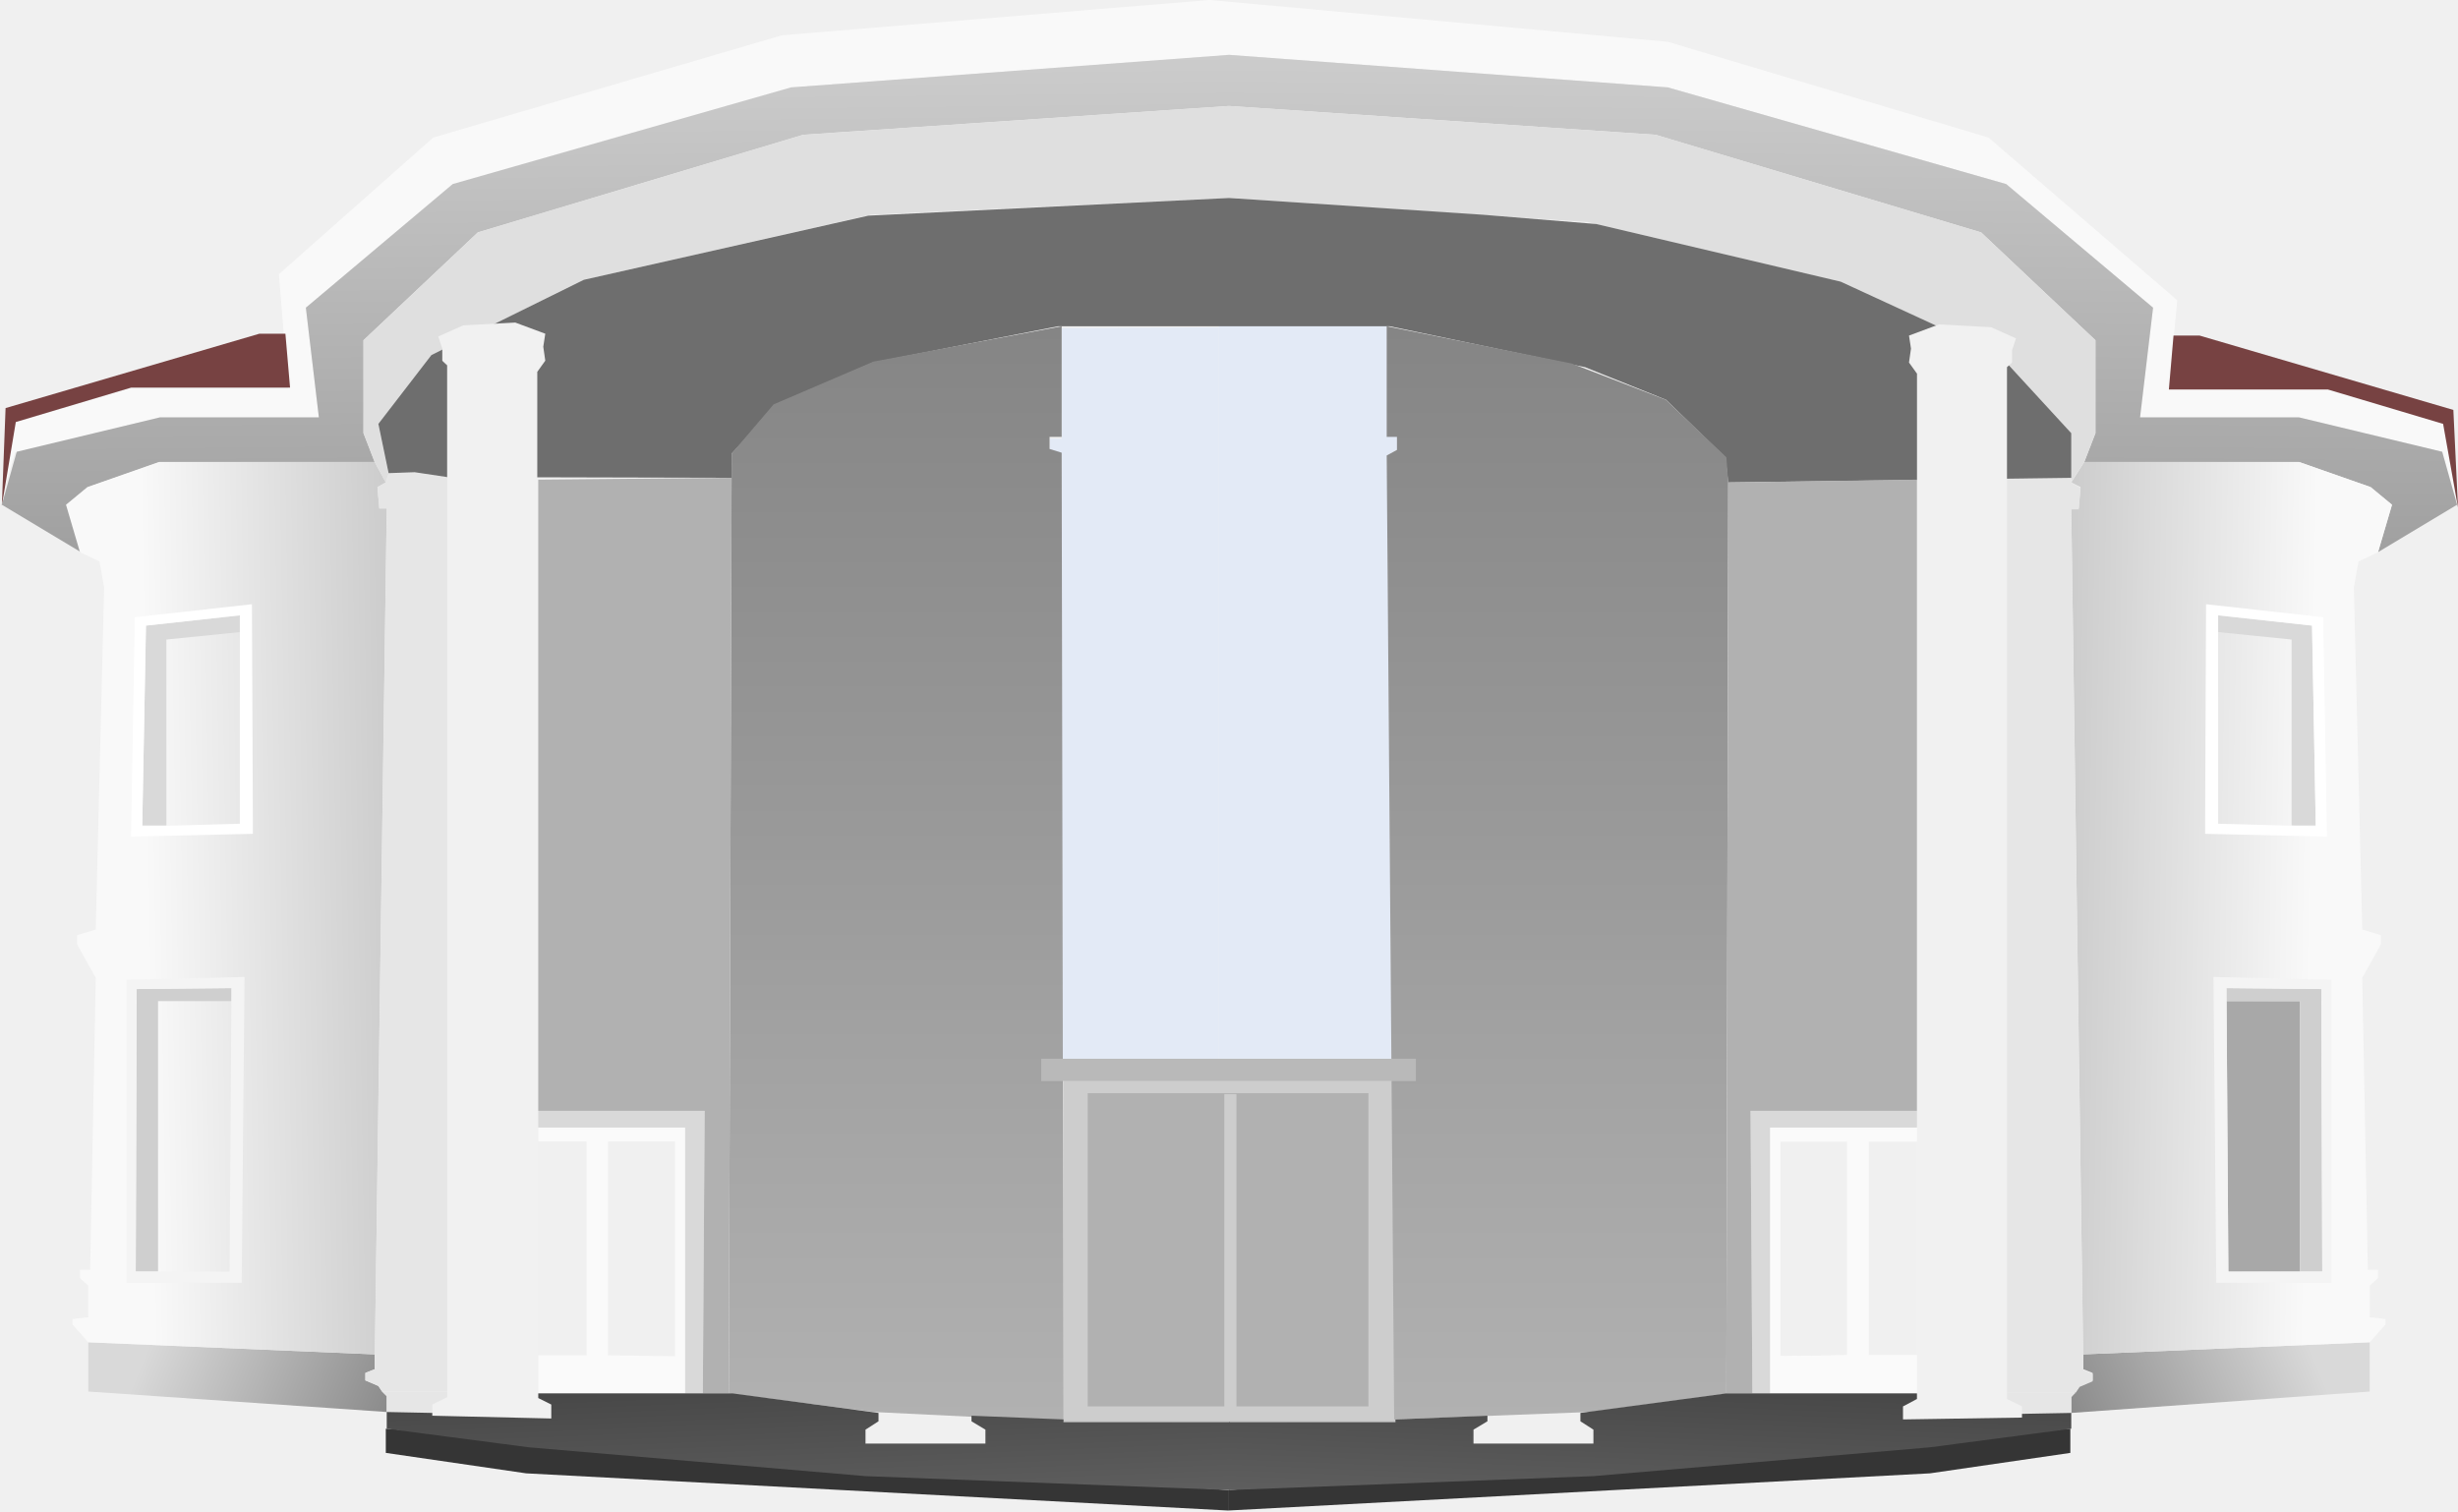
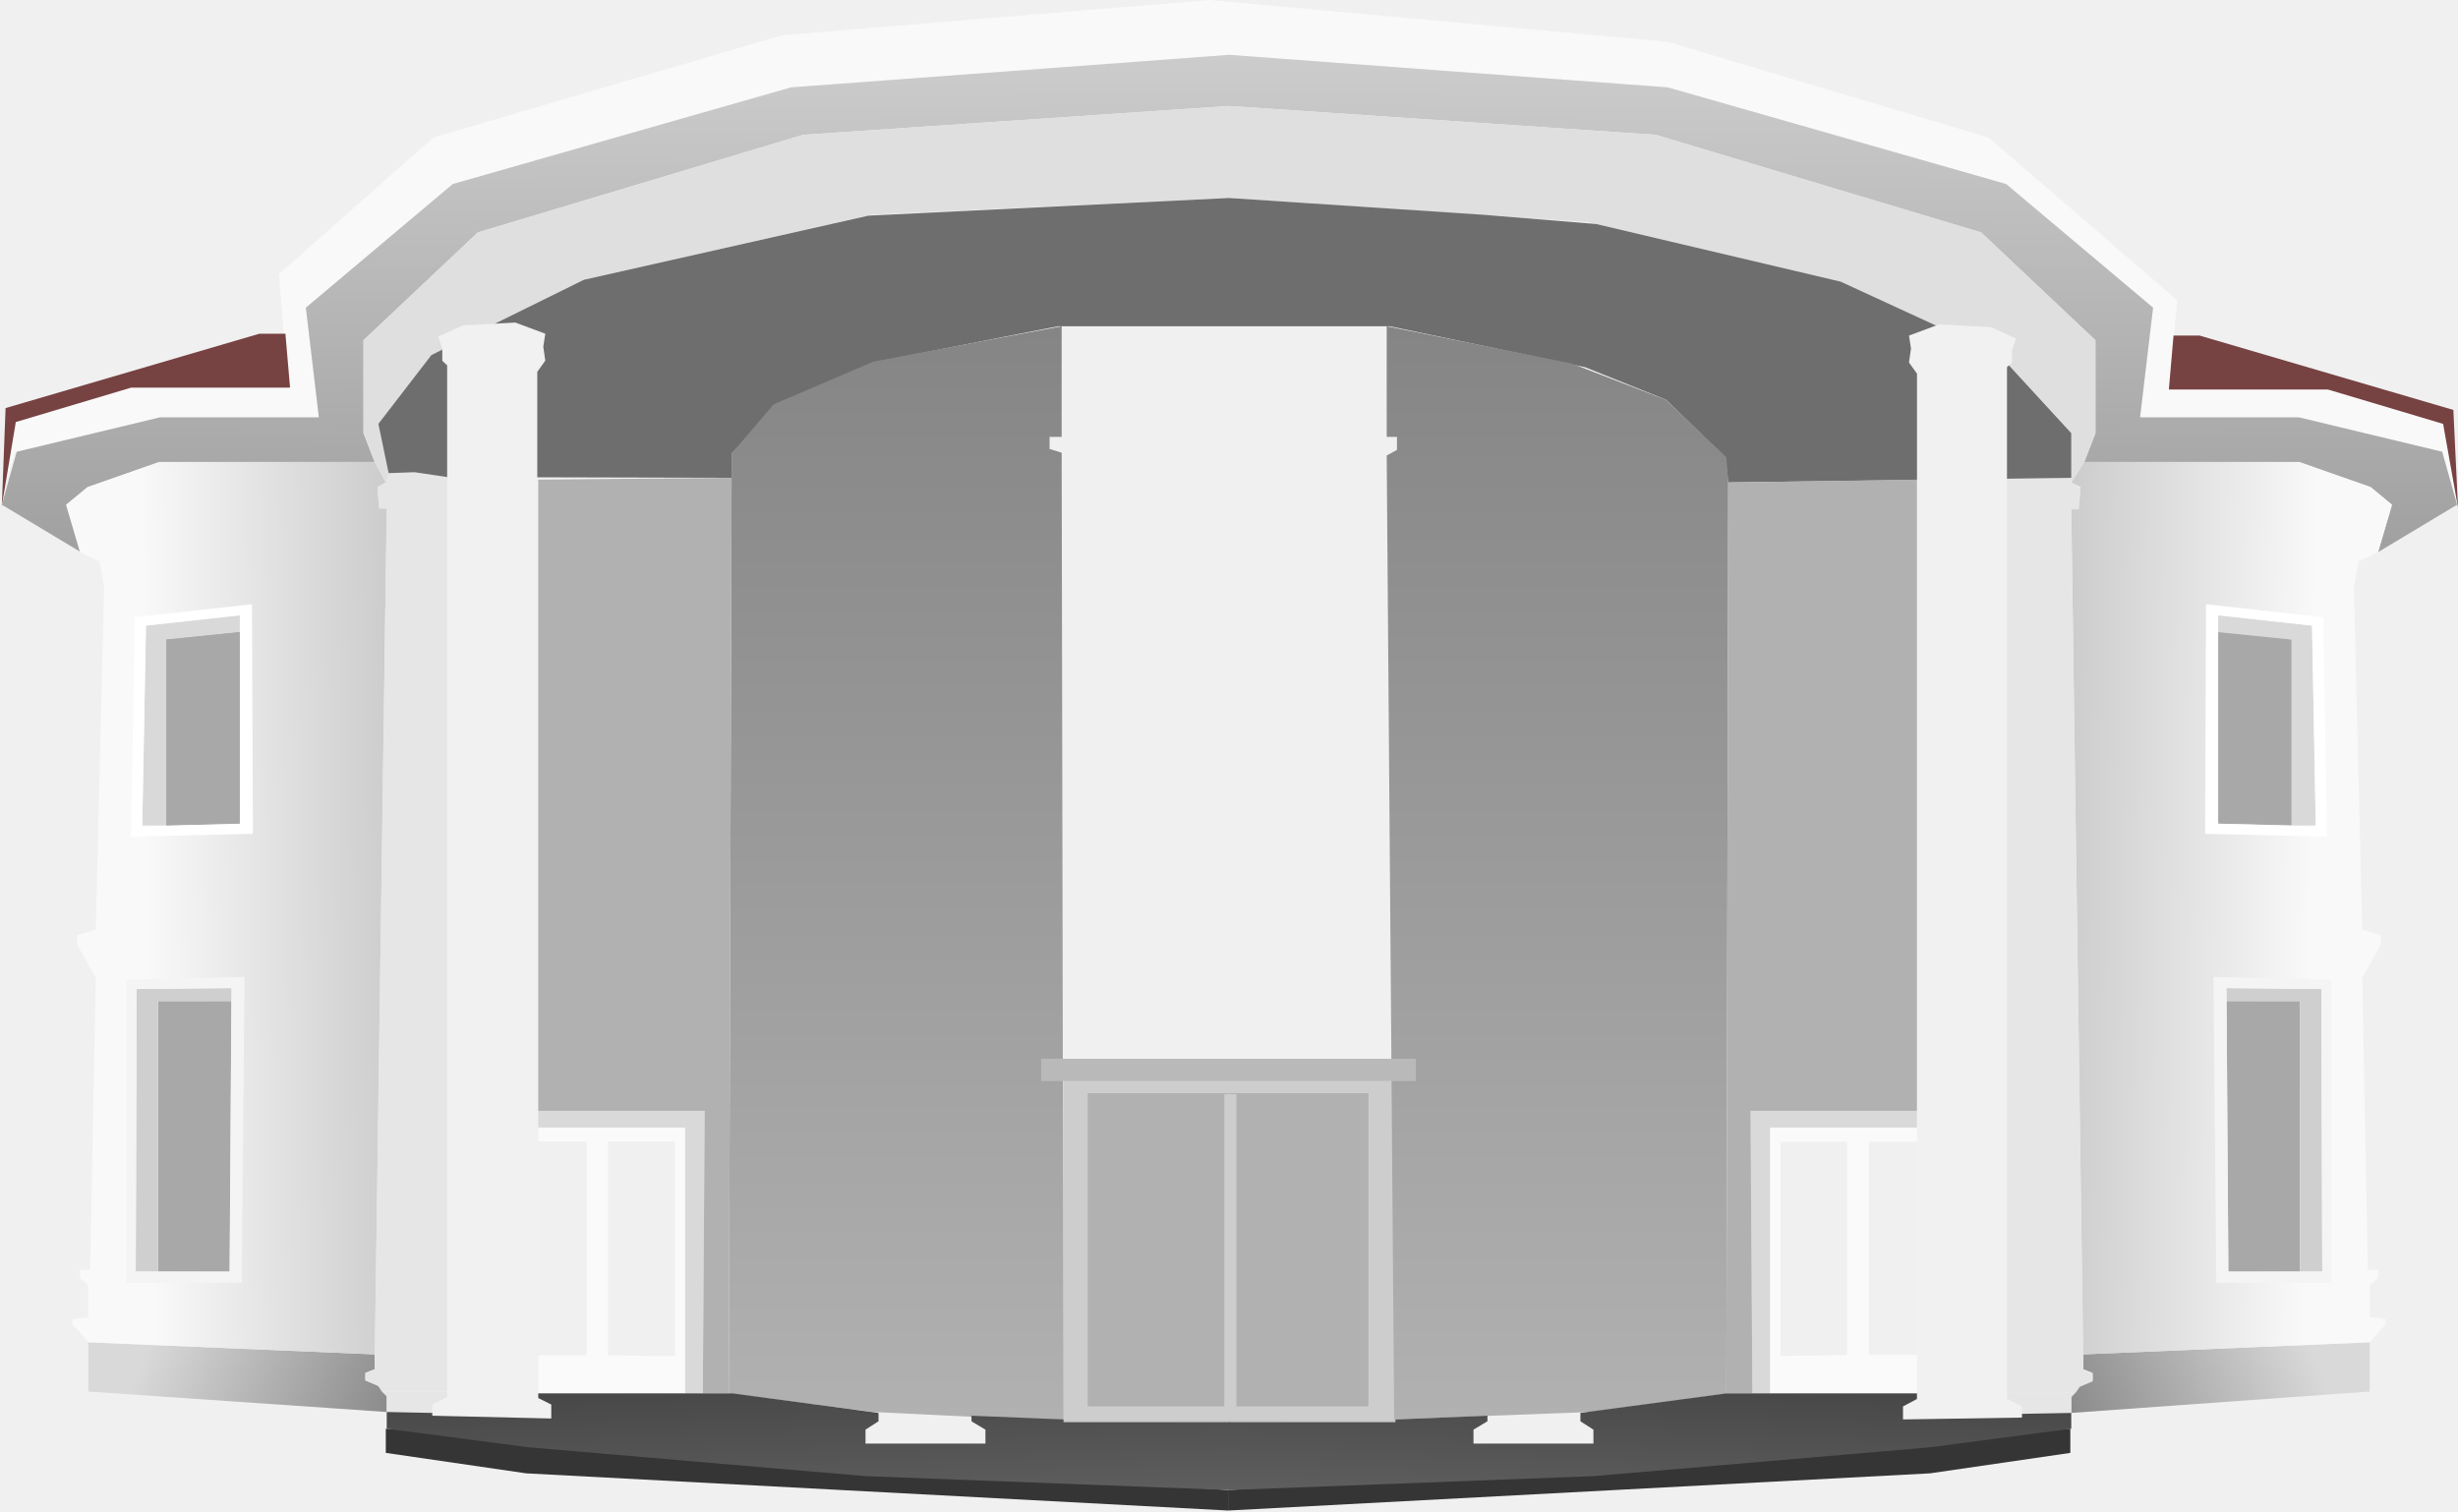
<svg xmlns="http://www.w3.org/2000/svg" width="1322" height="813" viewBox="0 0 1322 813" fill="none">
-   <path d="M746 245L748.5 569.5H655.5V175H746V234.5H752V241.5L746 245Z" fill="#DBE7FA" fill-opacity="0.61" />
-   <path d="M571 244.5L569.728 570H655.5V176L571 176.5V236H564.5V242.5L571 244.5Z" fill="#DBE7FA" fill-opacity="0.61" />
  <path d="M1113.5 768.5V781.5L1038 792.5L660.5 812.5V801.5L1113.5 768.5Z" fill="#353535" />
  <path d="M207.5 768.5V781.5L283 792.5L660.5 812.5V801.5L207.5 768.5Z" fill="#353535" />
  <path fill-rule="evenodd" clip-rule="evenodd" d="M1031 614V606.5H952V749.5H1031V729H1005V614H1031ZM957.5 729.5L993.5 729V614H957.5V729.5Z" fill="#FAFAFA" />
  <path fill-rule="evenodd" clip-rule="evenodd" d="M1031 614V606.5H952V749.5H1031V729H1005V614H1031ZM957.5 729.5L993.5 729V614H957.5V729.5Z" fill="#FAFAFA" />
  <path fill-rule="evenodd" clip-rule="evenodd" d="M1031 614V606.5H952V749.5H1031V729H1005V614H1031ZM957.5 729.5L993.5 729V614H957.5V729.5Z" fill="#FAFAFA" />
  <path d="M1232.5 344L1193 340V331L1243.5 336.5L1245.5 444.5L1232.5 444V344Z" fill="#6C6C6C" />
  <path d="M0 272L8 243.5L86 224.5H171.5L164.5 165.5L243.5 99L425.5 47L661.5 29.5L897 47L1079 99L1158 165.5L1151 224.5H1236.5L1313.5 243L1321.5 271L1314 228L1252 209.5H1166.5L1171 161.5L1069.5 74L897 22.5L650.5 0L420.5 19L233 74L150 147.5L155 209H69.5L7.5 227.5L0 272Z" fill="#F9F9F9" />
  <path d="M1 272L3 219.5L139.5 179.5H153.5L156 208.5H70.5L8.5 227L1 272Z" fill="#774242" />
  <path d="M1322 273L1319.5 220.5L1183 180.5H1169L1166.5 209.5H1252L1314 228L1322 273Z" fill="#774242" />
  <path d="M43.5 297L1 271.5L9 243L86 224.5H171.5L164.5 165.5L243.5 99L425.5 47L661 29.5V57L432 72.5L257 125L195.5 183V233L201.5 248.5H140.5H86L47.5 262L36 271.5L43.5 297Z" fill="url(#paint0_linear_977_4963)" />
  <path d="M1279 297L1321.5 271.5L1313.5 243L1236.5 224.5H1151L1158 165.5L1079 99L897 47L661 29.5V57L890.5 72.5L1065.5 125L1127 183V233L1121 248.5H1182H1236.5L1275 262L1286.5 271.5L1279 297Z" fill="url(#paint1_linear_977_4963)" />
  <path d="M1114 760L1274.5 748.5V722L1120.5 728.5V736.5L1125.5 738.5V742.5L1118.5 745.5L1114 751.5V760Z" fill="url(#paint2_linear_977_4963)" />
  <path d="M1279 297L1286.5 271.5L1275 262L1236.5 248.5H1121L1114 259.5L1119 262L1118 273.5H1114L1120.39 728.5L1274.5 722L1283 712.5V709.5L1274.5 708.5V691.5L1279 687.5V683H1273.5L1270.5 526L1280.5 508V503L1270.5 500L1266 316L1268.5 302L1279 297Z" fill="url(#paint3_linear_977_4963)" />
  <path d="M1245.5 444H1232.5V344L1193 340V331L1243.5 336.5L1245.5 444Z" fill="#D9D9D9" />
  <path d="M1198.5 684H1237V538.5H1197.5L1198.5 684Z" fill="#A8A8A8" />
  <path d="M1237 684V538.5H1197.5V531.5L1248.5 532L1249 684H1237Z" fill="#CFCFCF" />
+   <path d="M1193 443L1232.5 444V344L1193 340V443Z" fill="#A8A8A8" />
  <path fill-rule="evenodd" clip-rule="evenodd" d="M1186 448.5L1251.5 450L1249.5 332L1186.5 325L1186 440.5V443V448.5ZM1243.5 336.5L1245.5 444.5L1193 443.081V331L1243.5 336.5Z" fill="white" />
  <path fill-rule="evenodd" clip-rule="evenodd" d="M1192 690H1254V527L1190.5 525.5L1192 690ZM1248.5 532L1197.5 531.5L1198.5 684H1249L1248.5 532Z" fill="#F4F4F4" />
  <path d="M208 759.5L47.5 748.5V722L201.5 728.5V736.5L196.5 738.5V742.5L203.5 745.5L205.5 748.5L208 751V759.5Z" fill="url(#paint4_linear_977_4963)" />
  <path d="M43 297L35.5 271.5L47 262L85.5 248.5H201.5L207.5 259.5L203 262L204 273.5H208L201.605 728.5L47.5 722L39 712.5V709.5L47.5 708.5V691.5L43 687.5V683H48.5L51.5 526L41.5 508V503L51.5 500L56 316L53.5 302L43 297Z" fill="url(#paint5_linear_977_4963)" />
  <path d="M76.5 444H89.5V344L129 340V331L78.5 336.5L76.5 444Z" fill="#D9D9D9" />
+   <path d="M123.5 684H85V538.5H124.5L123.5 684Z" fill="#A8A8A8" />
  <path d="M85 684V538.5H124.5V531.5L73.5 532L73 684H85Z" fill="#CFCFCF" />
+   <path d="M129 443L89.5 444V344L129 340V443Z" fill="#A8A8A8" />
+   <path d="M129 443L89.5 444V344L129 340V443Z" fill="#A8A8A8" />
  <path fill-rule="evenodd" clip-rule="evenodd" d="M136 448.5L70.5 450L72.5 332L135.5 325L136 440.5V443V448.5ZM78.5 336.5L76.5 444.5L129 443.081V331L78.5 336.5Z" fill="white" />
  <path fill-rule="evenodd" clip-rule="evenodd" d="M130 690H68V527L131.5 525.5L130 690ZM73.5 532L124.5 531.5L123.5 684H73L73.5 532Z" fill="#F4F4F4" />
  <path d="M201.5 248.5L195.5 233V183L257 125L432 72.5L661 57L890.5 72.5L1065.5 125L1127 183V233L1121 248.5L1114 259V233L1075.5 191L990 151.5L854 119.5L661 106.5L468.5 115.5L314 150.5L232 191L203.5 228L209 255L207.5 259.5L201.5 248.5Z" fill="#DFDFDF" />
  <path d="M205.5 748.5H244.5L244 257L223 254L209 254.5L207.5 259.5L203 262L204 273.5H208L201.5 736.5L196.5 738.5V742.5L203.5 745.5L205.5 748.5Z" fill="#E6E6E6" />
  <path d="M244.5 748.5H205.5L208 751V759.5L237 760V756L244.5 752V748.5Z" fill="#E6E6E6" />
  <path d="M244.5 752L237 756V762L296.5 763V756L289.5 752V200.5L293.5 194.5L292.5 187L293.5 180L278.5 174L252.5 175.5L240 181.5L242 188V194.5L244.5 197V752Z" fill="#F1F1F1" />
  <path d="M1116.5 749H1077.5L1078 257.5L1099 254.5L1113 255L1114.5 260L1119 262.5L1118 274H1114L1120.5 737L1125.5 739V743L1118.5 746L1116.5 749Z" fill="#E6E6E6" />
  <path d="M1077.5 749H1116.5L1114 751.5V760L1085 760.5V756.5L1077.5 752.5V749Z" fill="#E6E6E6" />
  <path d="M572 765V581.5H750.5V765H572Z" fill="#B1B1B1" />
  <path d="M209 254.5L203.5 228L232 191L238 188V194L240.5 196.5V256.613L223 254L209 254.5Z" fill="#6E6E6E" />
  <path d="M238 188V194L240.5 196.5V256.613L393.5 257V244L418.5 217L469.5 195L569 175.5H747.5L852.5 197.5L896 215L928 246L929.5 259.5L1114 257V233L1080 196L1041 175L990 151.5L858.5 120.5L797.5 115.5L661 106.5L467 116L314 150.5L238 188Z" fill="#6E6E6E" />
  <path d="M1079.43 752.5L1087.5 756.5V762.5L1023.5 763.5V756.5L1031.03 752.5V201L1026.73 195L1027.8 187.5L1026.73 180.5L1042.86 174.5L1070.83 176L1084.27 182L1082.12 188.5V195L1079.43 197.5V752.5Z" fill="#F1F1F1" />
  <path d="M240.567 751.5L232.5 755.5V761.5L296.5 762.5V755.5L288.971 751.5V200L293.273 194L292.197 186.5L293.273 179.5L277.139 173.5L249.172 175L235.727 181L237.878 187.5V194L240.567 196.5V751.5Z" fill="#F1F1F1" />
  <path fill-rule="evenodd" clip-rule="evenodd" d="M572 764.5V581.5H750.5V764.5H572ZM736 588H585V756.5H736V588Z" fill="#CDCDCD" />
  <path d="M658.5 757.5V588.5H665V757.5H658.5Z" fill="#CDCDCD" />
  <path d="M571 175.5L469.792 194.5L416.092 217.5L393.5 244L392 749.5L469.792 759.5L572 764.5L571 243.5L564.5 241.5V235H571V175.5Z" fill="url(#paint6_linear_977_4963)" />
  <path d="M749.835 763.5L855.227 759.5L928.5 749.706L929.5 259.5L928.5 246L895.878 215L845.19 195.5L745.82 175.5V235H751.34V242L745.82 245L749.835 763.5Z" fill="url(#paint7_linear_977_4963)" />
  <path d="M1031 597.5H941.5L942.5 749.5H952V606.5H1031V597.5Z" fill="#D9D9D9" />
  <path d="M942.5 749.5H928.5L929.5 259.5L1031 258V597.5H941.5L942.5 749.5Z" fill="#B1B1B1" />
  <path fill-rule="evenodd" clip-rule="evenodd" d="M289.5 614V606.5H368.5V749.5H289.5V729H315.5V614H289.5ZM363 729.5L327 729V614H363V729.5Z" fill="#FAFAFA" />
  <path d="M289.5 597.5H379L378 749.5H368.5V606.5H289.5V597.5Z" fill="#D9D9D9" />
  <path d="M378 749.5H392L393.5 257L289.5 258V597.5H379L378 749.5Z" fill="#B1B1B1" />
  <path d="M761.5 581.5H560V569.5H761.5V581.5Z" fill="#B9B9B9" />
  <path d="M1031 752.5V749.5H928.5L850 760V764.5L857 769V776.5H792.5V769L800 764.5V761.5L750.5 763.5V765H661V801.5L857 794L1038 778.5L1114 768.5V760L1087.5 760.5V762.5L1023.5 763.5V756.5L1031 752.5Z" fill="url(#paint8_linear_977_4963)" />
  <path d="M289.5 752V749.5H394L472.5 760V764.5L465.5 769V776.5H530V769L522.5 764.5V761.5L572 763.5V765H661.5V801.5L465.5 794L284.5 778.5L208 768.5V759.5L232.5 760V761.5L296.5 763V755.5L289.5 752Z" fill="url(#paint9_linear_977_4963)" />
  <defs>
    <linearGradient id="paint0_linear_977_4963" x1="318.63" y1="-45.5" x2="324.632" y2="564.956" gradientUnits="userSpaceOnUse">
      <stop stop-color="#D9D9D9" />
      <stop offset="1" stop-color="#737373" />
    </linearGradient>
    <linearGradient id="paint1_linear_977_4963" x1="1003.63" y1="-45.5" x2="997.632" y2="564.956" gradientUnits="userSpaceOnUse">
      <stop stop-color="#D9D9D9" />
      <stop offset="1" stop-color="#737373" />
    </linearGradient>
    <linearGradient id="paint2_linear_977_4963" x1="1238" y1="714.5" x2="1079.1" y2="781.229" gradientUnits="userSpaceOnUse">
      <stop stop-color="#D9D9D9" />
      <stop offset="1" stop-color="#737373" />
    </linearGradient>
    <linearGradient id="paint3_linear_977_4963" x1="1244.5" y1="409" x2="942.5" y2="404" gradientUnits="userSpaceOnUse">
      <stop stop-color="#F9F9F9" />
      <stop offset="1" stop-color="#939393" />
    </linearGradient>
    <linearGradient id="paint4_linear_977_4963" x1="84" y1="714.5" x2="242.904" y2="781.229" gradientUnits="userSpaceOnUse">
      <stop stop-color="#D9D9D9" />
      <stop offset="1" stop-color="#737373" />
    </linearGradient>
    <linearGradient id="paint5_linear_977_4963" x1="77.5" y1="409" x2="379.5" y2="404" gradientUnits="userSpaceOnUse">
      <stop stop-color="#F9F9F9" />
      <stop offset="1" stop-color="#939393" />
    </linearGradient>
    <linearGradient id="paint6_linear_977_4963" x1="660" y1="175.5" x2="660" y2="763.5" gradientUnits="userSpaceOnUse">
      <stop stop-color="#858585" />
      <stop offset="1" stop-color="#B1B1B1" />
    </linearGradient>
    <linearGradient id="paint7_linear_977_4963" x1="660" y1="175.5" x2="660" y2="763.5" gradientUnits="userSpaceOnUse">
      <stop stop-color="#858585" />
      <stop offset="1" stop-color="#B1B1B1" />
    </linearGradient>
    <linearGradient id="paint8_linear_977_4963" x1="887" y1="709.5" x2="882.006" y2="833.85" gradientUnits="userSpaceOnUse">
      <stop stop-color="#3C3C3C" />
      <stop offset="1" stop-color="#666666" />
    </linearGradient>
    <linearGradient id="paint9_linear_977_4963" x1="435.251" y1="709.5" x2="440.239" y2="833.85" gradientUnits="userSpaceOnUse">
      <stop stop-color="#3C3C3C" />
      <stop offset="1" stop-color="#666666" />
    </linearGradient>
  </defs>
</svg>
